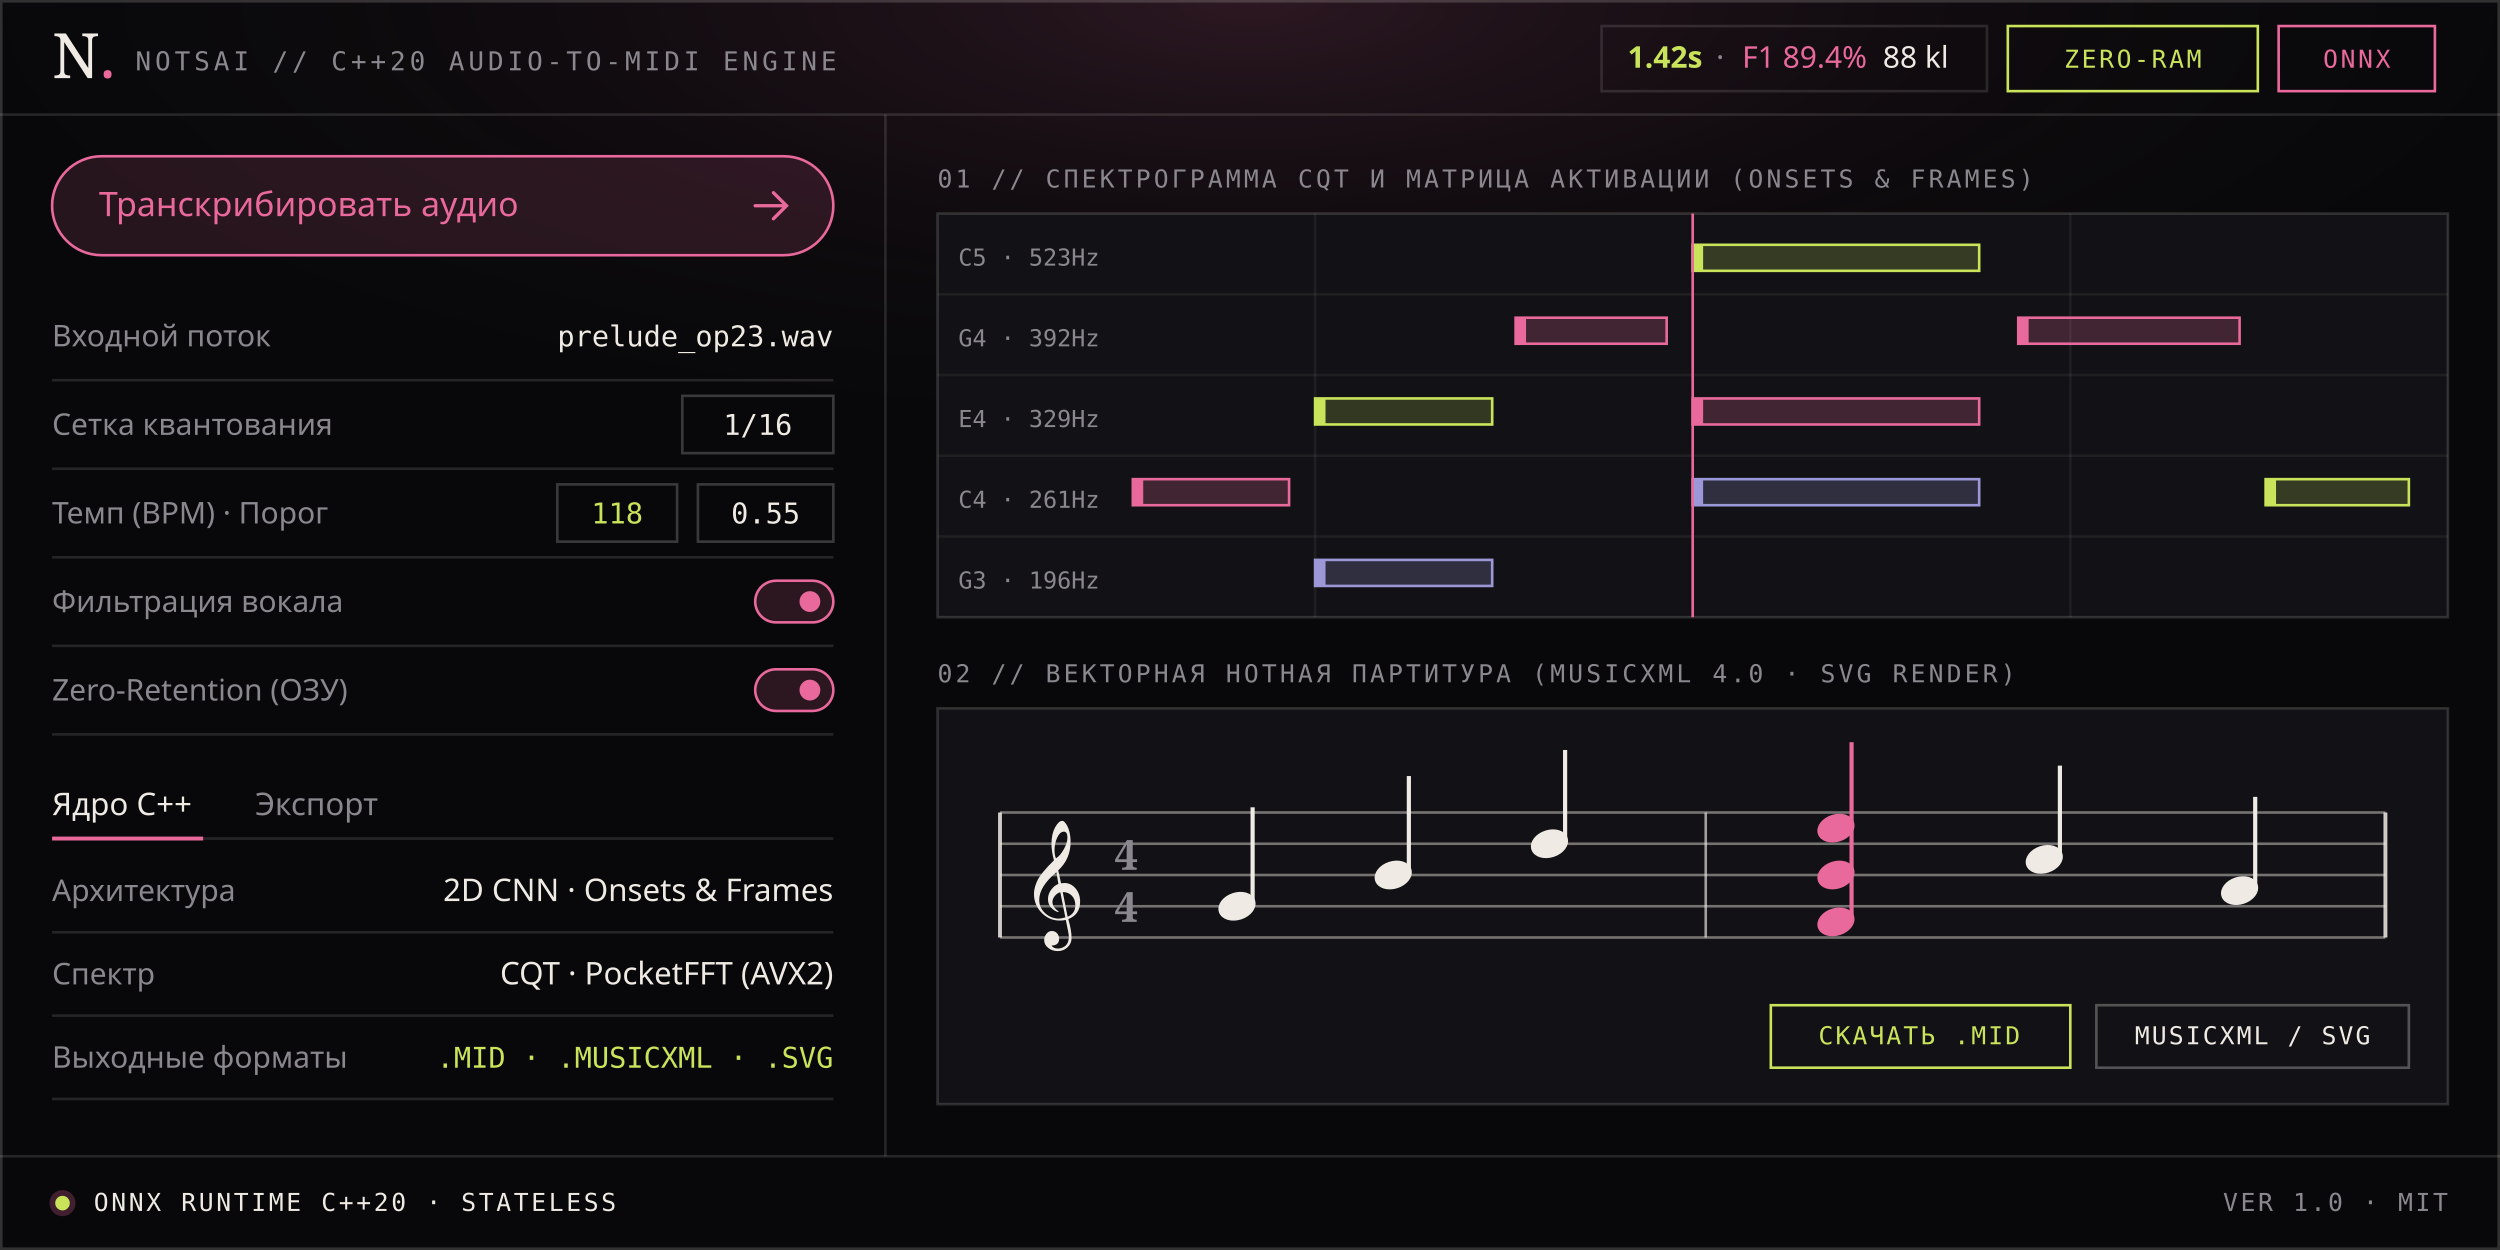
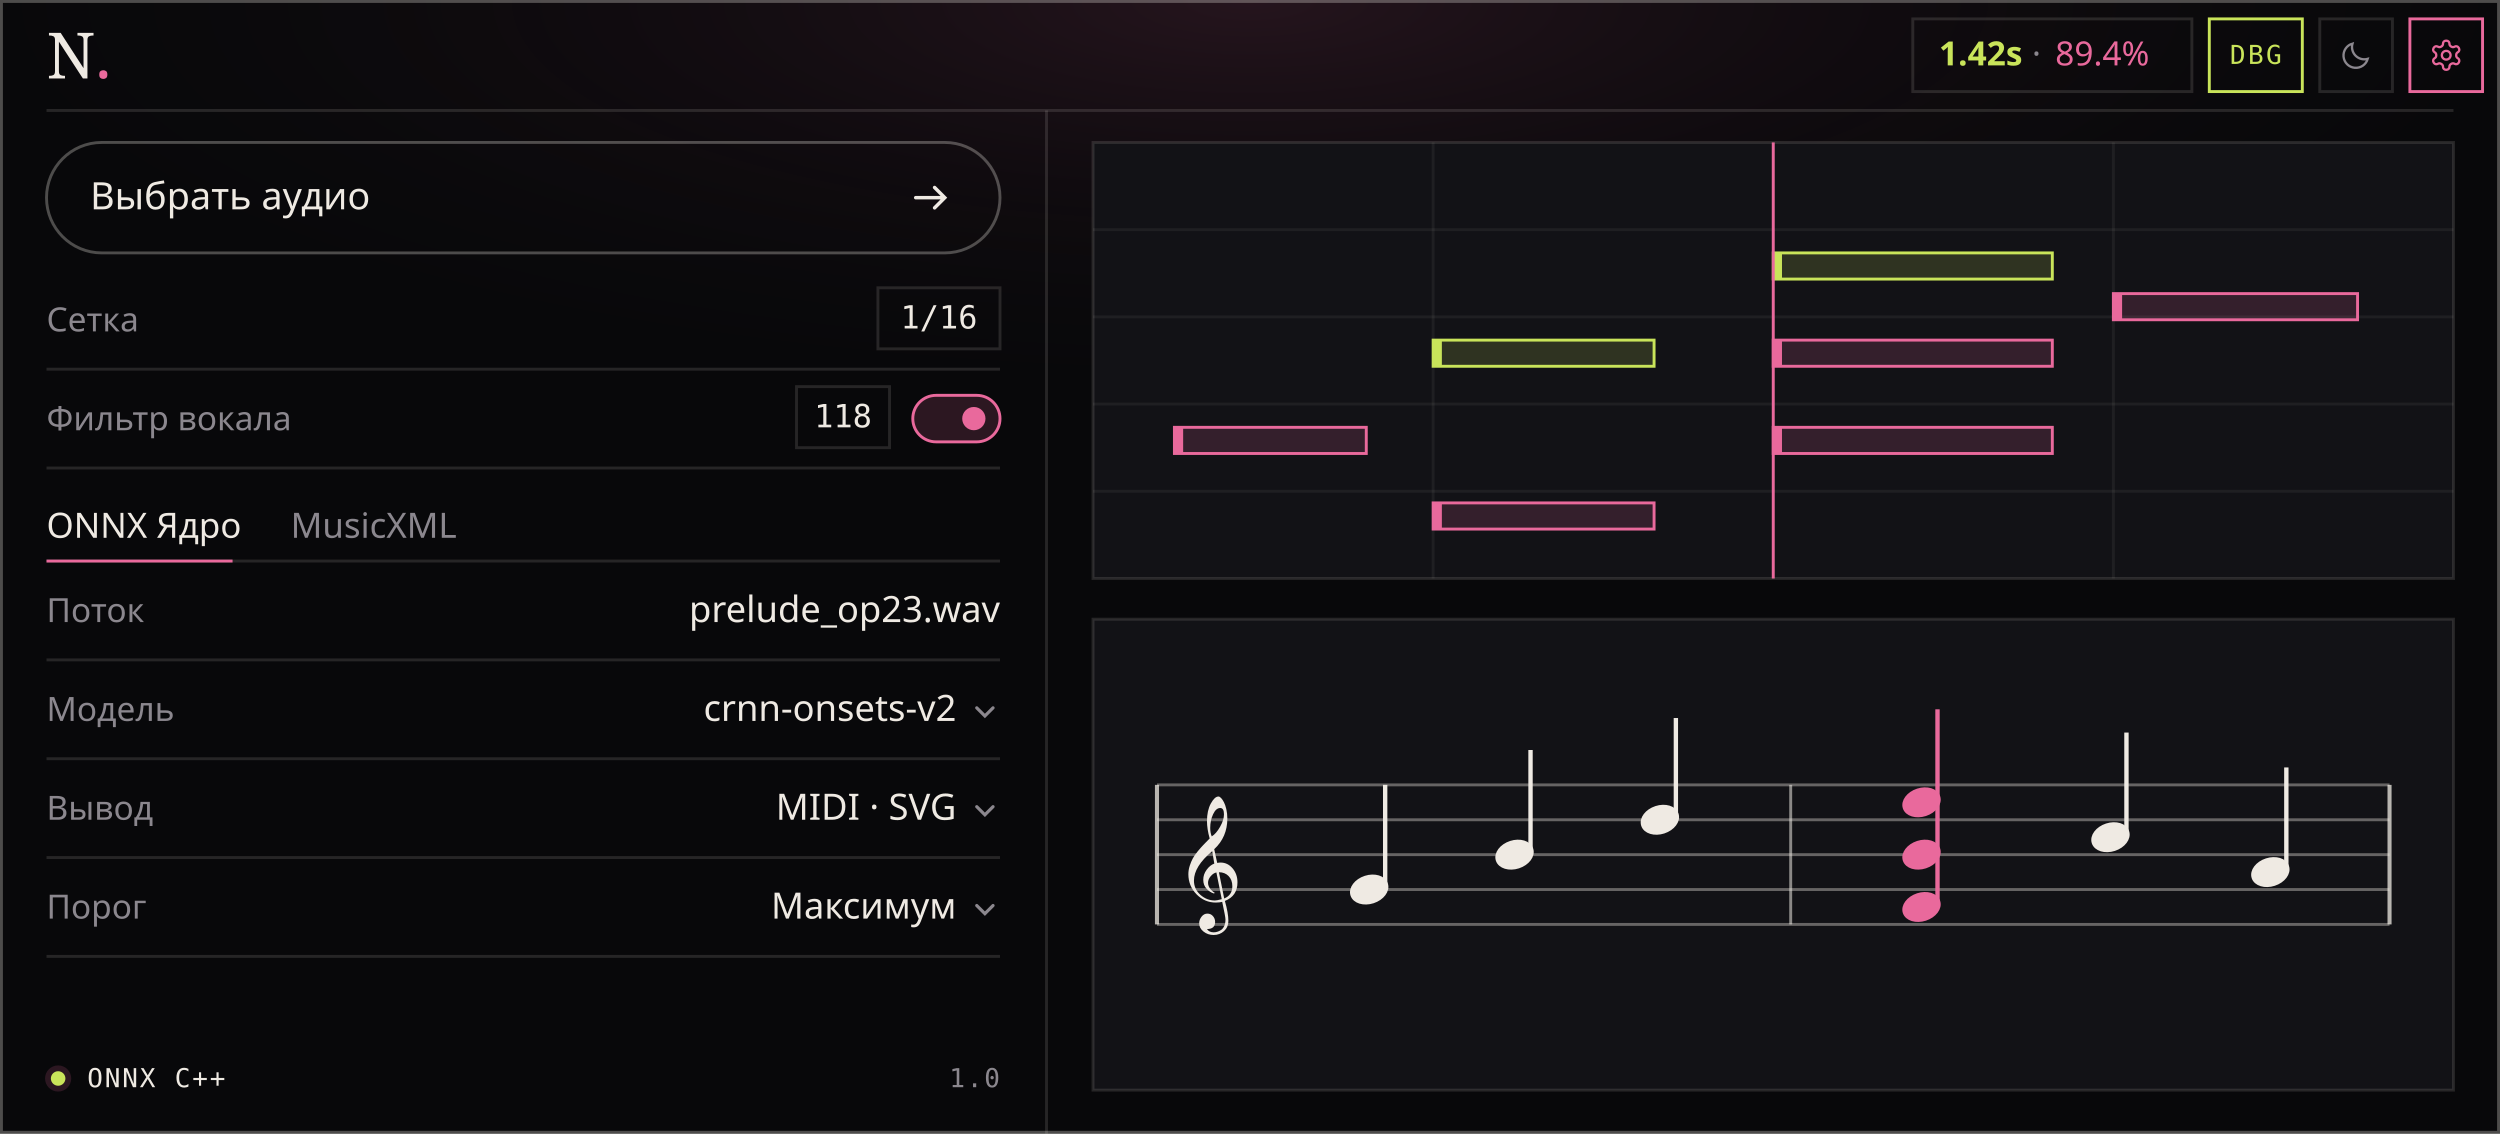
- <svg xmlns="http://www.w3.org/2000/svg" viewBox="0 0 960 480" width="960" height="480">
+ <svg xmlns="http://www.w3.org/2000/svg" viewBox="0 0 860 390" width="860" height="390">
  <defs>
-     <radialGradient id="roseGlow" cx="50%" cy="0%" r="55%">
-       <stop offset="0%" stop-color="#E9699C" stop-opacity="0.16" />
+     <radialGradient id="glow" cx="50%" cy="0%" r="55%">
+       <stop offset="0%" stop-color="#E9699C" stop-opacity="0.13" />
      <stop offset="100%" stop-color="#08080A" stop-opacity="0" />
    </radialGradient>
  </defs>
-   <rect width="960" height="480" fill="#08080A" />
-   <rect width="960" height="320" fill="url(#roseGlow)" />
-   <rect x="0.5" y="0.5" width="959" height="479" fill="none" stroke="#EFEAE3" stroke-opacity="0.18" stroke-width="1" />
-   <line x1="0" y1="44" x2="960" y2="44" stroke="#EFEAE3" stroke-opacity="0.13" stroke-width="1" />
-   <text x="20" y="30" font-family="Georgia, 'Bodoni MT', serif" font-size="24" fill="#EFEAE3" letter-spacing="-0.5">N<tspan fill="#E9699C">.</tspan>
+   <rect width="860" height="390" fill="#08080A" />
+   <rect width="860" height="260" fill="url(#glow)" />
+   <rect x="0.5" y="0.5" width="859" height="389" fill="none" stroke="#EFEAE3" stroke-opacity="0.30" />
+   <line x1="16" y1="38" x2="844" y2="38" stroke="#EFEAE3" stroke-opacity="0.13" />
+   <text x="16" y="27" font-family="Georgia, 'Bodoni MT', serif" font-size="22" fill="#EFEAE3" letter-spacing="-0.5">N<tspan fill="#E9699C">.</tspan>
  </text>
-   <text x="52" y="27" font-family="'Cascadia Mono', Consolas, monospace" font-size="10" fill="#8B878E" letter-spacing="1.5">NOTSAI // C++20 AUDIO-TO-MIDI ENGINE</text>
-   <g transform="translate(615, 10)">
-     <rect x="0" y="0" width="148" height="25" fill="none" stroke="#EFEAE3" stroke-opacity="0.13" stroke-width="1" />
-     <text x="10" y="16" font-family="'Bahnschrift', 'Segoe UI', sans-serif" font-size="11.5" font-weight="600" fill="#C9E45A">1.42s</text>
-     <text x="44" y="16" font-family="'Bahnschrift', sans-serif" font-size="11.5" fill="#8B878E">·</text>
-     <text x="54" y="16" font-family="'Bahnschrift', 'Segoe UI', sans-serif" font-size="11.5" font-weight="500" fill="#E9699C">F1 89.4%</text>
-     <text x="108" y="16" font-family="'Bahnschrift', sans-serif" font-size="11.5" fill="#EFEAE3">88 kl</text>
-     <rect x="156" y="0" width="96" height="25" fill="none" stroke="#C9E45A" stroke-width="1" />
-     <text x="204" y="16" text-anchor="middle" font-family="'Cascadia Mono', Consolas, monospace" font-size="9.5" fill="#C9E45A" letter-spacing="1">ZERO-RAM</text>
-     <rect x="260" y="0" width="60" height="25" fill="none" stroke="#E9699C" stroke-width="1" />
-     <text x="290" y="16" text-anchor="middle" font-family="'Cascadia Mono', Consolas, monospace" font-size="9.5" fill="#E9699C" letter-spacing="1">ONNX</text>
-   </g>
-   <line x1="340" y1="44" x2="340" y2="444" stroke="#EFEAE3" stroke-opacity="0.13" stroke-width="1" />
-   <g transform="translate(20, 60)">
-     <rect x="0" y="0" width="300" height="38" rx="19" fill="#E9699C" fill-opacity="0.14" stroke="#E9699C" stroke-width="1" />
-     <text x="18" y="23" font-family="'Bahnschrift', 'Segoe UI', sans-serif" font-size="13" font-weight="500" fill="#E9699C">Транскрибировать аудио</text>
-     <path d="M270 19h12M277 14l5 5-5 5" fill="none" stroke="#E9699C" stroke-width="1.3" stroke-linecap="round" />
-     <g transform="translate(0, 52)">
-       <line x1="0" y1="34" x2="300" y2="34" stroke="#EFEAE3" stroke-opacity="0.13" />
-       <text x="0" y="21" font-family="'Bahnschrift', 'Segoe UI', sans-serif" font-size="11.5" fill="#8B878E">Входной поток</text>
-       <text x="300" y="21" text-anchor="end" font-family="'Cascadia Mono', Consolas, monospace" font-size="11" fill="#EFEAE3">prelude_op23.wav</text>
+   <g transform="translate(658, 6.5)">
+     <rect x="0" y="0" width="96" height="25" fill="none" stroke="#EFEAE3" stroke-opacity="0.13" />
+     <text x="9" y="16" font-family="'Bahnschrift', 'Segoe UI', sans-serif" font-size="11.5" font-weight="600" fill="#C9E45A">1.42s</text>
+     <text x="41" y="16" font-family="'Bahnschrift', sans-serif" font-size="11.5" fill="#8B878E">·</text>
+     <text x="49" y="16" font-family="'Bahnschrift', 'Segoe UI', sans-serif" font-size="11.5" font-weight="500" fill="#E9699C">89.4%</text>
+     <rect x="102" y="0" width="32" height="25" fill="none" stroke="#C9E45A" />
+     <text x="118" y="15.5" text-anchor="middle" font-family="'Cascadia Mono', Consolas, monospace" font-size="9" fill="#C9E45A" letter-spacing="0.8">DBG</text>
+     <rect x="140" y="0" width="25" height="25" fill="none" stroke="#EFEAE3" stroke-opacity="0.13" />
+     <g transform="translate(146.5, 6.5) scale(0.5)" fill="none" stroke="#8B878E" stroke-width="1.6" stroke-linecap="round">
+       <path d="M20 14.5A8.5 8.5 0 0 1 9.5 4 8.5 8.5 0 1 0 20 14.5z" />
    </g>
-     <g transform="translate(0, 86)">
-       <line x1="0" y1="34" x2="300" y2="34" stroke="#EFEAE3" stroke-opacity="0.13" />
-       <text x="0" y="21" font-family="'Bahnschrift', 'Segoe UI', sans-serif" font-size="11.5" fill="#8B878E">Сетка квантования</text>
-       <rect x="242" y="6" width="58" height="22" fill="none" stroke="#EFEAE3" stroke-opacity="0.22" />
-       <text x="271" y="21" text-anchor="middle" font-family="'Cascadia Mono', Consolas, monospace" font-size="11" fill="#EFEAE3">1/16</text>
-     </g>
-     <g transform="translate(0, 120)">
-       <line x1="0" y1="34" x2="300" y2="34" stroke="#EFEAE3" stroke-opacity="0.13" />
-       <text x="0" y="21" font-family="'Bahnschrift', 'Segoe UI', sans-serif" font-size="11.5" fill="#8B878E">Темп (BPM) · Порог</text>
-       <rect x="194" y="6" width="46" height="22" fill="none" stroke="#EFEAE3" stroke-opacity="0.22" />
-       <text x="217" y="21" text-anchor="middle" font-family="'Cascadia Mono', Consolas, monospace" font-size="11" fill="#C9E45A">118</text>
-       <rect x="248" y="6" width="52" height="22" fill="none" stroke="#EFEAE3" stroke-opacity="0.22" />
-       <text x="274" y="21" text-anchor="middle" font-family="'Cascadia Mono', Consolas, monospace" font-size="11" fill="#EFEAE3">0.55</text>
-     </g>
-     <g transform="translate(0, 154)">
-       <line x1="0" y1="34" x2="300" y2="34" stroke="#EFEAE3" stroke-opacity="0.13" />
-       <text x="0" y="21" font-family="'Bahnschrift', 'Segoe UI', sans-serif" font-size="11.5" fill="#8B878E">Фильтрация вокала</text>
-       <rect x="270" y="9" width="30" height="16" rx="8" fill="#E9699C" fill-opacity="0.16" stroke="#E9699C" stroke-width="1" />
-       <circle cx="291" cy="17" r="4" fill="#E9699C" />
-     </g>
-     <g transform="translate(0, 188)">
-       <line x1="0" y1="34" x2="300" y2="34" stroke="#EFEAE3" stroke-opacity="0.13" />
-       <text x="0" y="21" font-family="'Bahnschrift', 'Segoe UI', sans-serif" font-size="11.5" fill="#8B878E">Zero-Retention (ОЗУ)</text>
-       <rect x="270" y="9" width="30" height="16" rx="8" fill="#E9699C" fill-opacity="0.16" stroke="#E9699C" stroke-width="1" />
-       <circle cx="291" cy="17" r="4" fill="#E9699C" />
-     </g>
-     <g transform="translate(0, 238)">
-       <line x1="0" y1="24" x2="300" y2="24" stroke="#EFEAE3" stroke-opacity="0.13" />
-       <text x="0" y="15" font-family="'Bahnschrift', 'Segoe UI', sans-serif" font-size="12" fill="#EFEAE3">Ядро C++</text>
-       <line x1="0" y1="24" x2="58" y2="24" stroke="#E9699C" stroke-width="1.5" />
-       <text x="78" y="15" font-family="'Bahnschrift', 'Segoe UI', sans-serif" font-size="12" fill="#8B878E">Экспорт</text>
-     </g>
-     <g transform="translate(0, 266)">
-       <line x1="0" y1="32" x2="300" y2="32" stroke="#EFEAE3" stroke-opacity="0.13" />
-       <text x="0" y="20" font-family="'Bahnschrift', 'Segoe UI', sans-serif" font-size="11.5" fill="#8B878E">Архитектура</text>
-       <text x="300" y="20" text-anchor="end" font-family="'Bahnschrift', 'Segoe UI', sans-serif" font-size="12" fill="#EFEAE3">2D CNN · Onsets &amp; Frames</text>
-     </g>
-     <g transform="translate(0, 298)">
-       <line x1="0" y1="32" x2="300" y2="32" stroke="#EFEAE3" stroke-opacity="0.13" />
-       <text x="0" y="20" font-family="'Bahnschrift', 'Segoe UI', sans-serif" font-size="11.5" fill="#8B878E">Спектр</text>
-       <text x="300" y="20" text-anchor="end" font-family="'Bahnschrift', 'Segoe UI', sans-serif" font-size="12" fill="#EFEAE3">CQT · PocketFFT (AVX2)</text>
-     </g>
-     <g transform="translate(0, 330)">
-       <line x1="0" y1="32" x2="300" y2="32" stroke="#EFEAE3" stroke-opacity="0.13" />
-       <text x="0" y="20" font-family="'Bahnschrift', 'Segoe UI', sans-serif" font-size="11.5" fill="#8B878E">Выходные форматы</text>
-       <text x="300" y="20" text-anchor="end" font-family="'Cascadia Mono', Consolas, monospace" font-size="11" fill="#C9E45A">.MID · .MUSICXML · .SVG</text>
+     <rect x="171" y="0" width="25" height="25" fill="none" stroke="#E9699C" />
+     <g transform="translate(177.5, 6.5) scale(0.5)" fill="none" stroke="#E9699C" stroke-width="1.6" stroke-linecap="round" stroke-linejoin="round">
+       <path d="M12.22 2h-.44a2 2 0 0 0-2 2v.18a2 2 0 0 1-1 1.73l-.43.25a2 2 0 0 1-2 0l-.15-.08a2 2 0 0 0-2.73.73l-.22.38a2 2 0 0 0 .73 2.73l.15.1a2 2 0 0 1 1 1.72v.51a2 2 0 0 1-1 1.74l-.15.09a2 2 0 0 0-.73 2.73l.22.38a2 2 0 0 0 2.73.73l.15-.08a2 2 0 0 1 2 0l.43.25a2 2 0 0 1 1 1.73V20a2 2 0 0 0 2 2h.44a2 2 0 0 0 2-2v-.18a2 2 0 0 1 1-1.73l.43-.25a2 2 0 0 1 2 0l.15.08a2 2 0 0 0 2.73-.73l.22-.39a2 2 0 0 0-.73-2.73l-.15-.08a2 2 0 0 1-1-1.74v-.5a2 2 0 0 1 1-1.74l.15-.09a2 2 0 0 0 .73-2.73l-.22-.38a2 2 0 0 0-2.73-.73l-.15.08a2 2 0 0 1-2 0l-.43-.25a2 2 0 0 1-1-1.73V4a2 2 0 0 0-2-2z" />
+       <circle cx="12" cy="12" r="3" />
    </g>
  </g>
-   <g transform="translate(360, 60)">
-     <text x="0" y="12" font-family="'Cascadia Mono', Consolas, monospace" font-size="9.5" fill="#8B878E" letter-spacing="1.2">01 // СПЕКТРОГРАММА CQT И МАТРИЦА АКТИВАЦИИ (ONSETS &amp; FRAMES)</text>
-     <rect x="0" y="22" width="580" height="155" fill="#121216" stroke="#EFEAE3" stroke-opacity="0.16" stroke-width="1" />
-     <g stroke="#EFEAE3" stroke-opacity="0.06" stroke-width="1">
-       <line x1="0" y1="53" x2="580" y2="53" />
-       <line x1="0" y1="84" x2="580" y2="84" />
-       <line x1="0" y1="115" x2="580" y2="115" />
-       <line x1="0" y1="146" x2="580" y2="146" />
-       <line x1="145" y1="22" x2="145" y2="177" />
-       <line x1="290" y1="22" x2="290" y2="177" />
-       <line x1="435" y1="22" x2="435" y2="177" />
+   <g transform="translate(16, 49)">
+     <rect x="0" y="0" width="328" height="38" rx="19" fill="none" stroke="#EFEAE3" stroke-opacity="0.30" />
+     <text x="15" y="23" font-family="'Bahnschrift', 'Segoe UI', sans-serif" font-size="13" font-weight="500" fill="#EFEAE3">Выбрать аудио</text>
+     <path d="M299 19h10M305.5 15.5L309 19l-3.5 3.5" fill="none" stroke="#EFEAE3" stroke-width="1.2" stroke-linecap="round" />
+     <g transform="translate(0, 44)">
+       <line x1="0" y1="34" x2="328" y2="34" stroke="#EFEAE3" stroke-opacity="0.13" />
+       <text x="0" y="21" font-family="'Bahnschrift', sans-serif" font-size="11.5" fill="#8B878E">Сетка</text>
+       <rect x="286" y="6" width="42" height="21" fill="none" stroke="#EFEAE3" stroke-opacity="0.13" />
+       <text x="307" y="20" text-anchor="middle" font-family="'Cascadia Mono', Consolas, monospace" font-size="11" fill="#EFEAE3">1/16</text>
+       <g transform="translate(0, 34)">
+         <line x1="0" y1="34" x2="328" y2="34" stroke="#EFEAE3" stroke-opacity="0.13" />
+         <text x="0" y="21" font-family="'Bahnschrift', sans-serif" font-size="11.5" fill="#8B878E">Фильтр вокала</text>
+         <rect x="258" y="6" width="32" height="21" fill="none" stroke="#EFEAE3" stroke-opacity="0.13" />
+         <text x="274" y="20" text-anchor="middle" font-family="'Cascadia Mono', Consolas, monospace" font-size="11" fill="#EFEAE3">118</text>
+         <rect x="298" y="9" width="30" height="16" rx="8" fill="#E9699C" fill-opacity="0.16" stroke="#E9699C" />
+         <circle cx="319" cy="17" r="4" fill="#E9699C" />
+       </g>
    </g>
-     <g font-family="'Cascadia Mono', Consolas, monospace" font-size="9" fill="#8B878E">
-       <text x="8" y="42">C5 · 523Hz</text>
-       <text x="8" y="73">G4 · 392Hz</text>
-       <text x="8" y="104">E4 · 329Hz</text>
-       <text x="8" y="135">C4 · 261Hz</text>
-       <text x="8" y="166">G3 · 196Hz</text>
+     <g transform="translate(0, 122)">
+       <line x1="0" y1="22" x2="328" y2="22" stroke="#EFEAE3" stroke-opacity="0.13" />
+       <text x="0" y="14" font-family="'Bahnschrift', sans-serif" font-size="12" fill="#EFEAE3">ONNX Ядро</text>
+       <line x1="0" y1="22" x2="64" y2="22" stroke="#E9699C" />
+       <text x="84" y="14" font-family="'Bahnschrift', sans-serif" font-size="12" fill="#8B878E">MusicXML</text>
    </g>
-     <rect x="75" y="124" width="60" height="10" fill="#E9699C" fill-opacity="0.22" stroke="#E9699C" stroke-width="1" />
-     <rect x="75" y="124" width="4" height="10" fill="#E9699C" />
-     <rect x="145" y="93" width="68" height="10" fill="#C9E45A" fill-opacity="0.18" stroke="#C9E45A" stroke-width="1" />
-     <rect x="145" y="93" width="4" height="10" fill="#C9E45A" />
-     <rect x="145" y="155" width="68" height="10" fill="#9C98D8" fill-opacity="0.22" stroke="#9C98D8" stroke-width="1" />
-     <rect x="145" y="155" width="4" height="10" fill="#9C98D8" />
-     <rect x="222" y="62" width="58" height="10" fill="#E9699C" fill-opacity="0.22" stroke="#E9699C" stroke-width="1" />
-     <rect x="222" y="62" width="4" height="10" fill="#E9699C" />
-     <rect x="290" y="34" width="110" height="10" fill="#C9E45A" fill-opacity="0.2" stroke="#C9E45A" stroke-width="1" />
-     <rect x="290" y="34" width="4" height="10" fill="#C9E45A" />
-     <rect x="290" y="93" width="110" height="10" fill="#E9699C" fill-opacity="0.22" stroke="#E9699C" stroke-width="1" />
-     <rect x="290" y="93" width="4" height="10" fill="#E9699C" />
-     <rect x="290" y="124" width="110" height="10" fill="#9C98D8" fill-opacity="0.22" stroke="#9C98D8" stroke-width="1" />
-     <rect x="290" y="124" width="4" height="10" fill="#9C98D8" />
-     <rect x="415" y="62" width="85" height="10" fill="#E9699C" fill-opacity="0.22" stroke="#E9699C" stroke-width="1" />
-     <rect x="415" y="62" width="4" height="10" fill="#E9699C" />
-     <rect x="510" y="124" width="55" height="10" fill="#C9E45A" fill-opacity="0.2" stroke="#C9E45A" stroke-width="1" />
-     <rect x="510" y="124" width="4" height="10" fill="#C9E45A" />
-     <line x1="290" y1="22" x2="290" y2="177" stroke="#E9699C" stroke-width="1" />
-     <text x="0" y="202" font-family="'Cascadia Mono', Consolas, monospace" font-size="9.5" fill="#8B878E" letter-spacing="1.2">02 // ВЕКТОРНАЯ НОТНАЯ ПАРТИТУРА (MUSICXML 4.0 · SVG RENDER)</text>
-     <rect x="0" y="212" width="580" height="152" fill="#121216" stroke="#EFEAE3" stroke-opacity="0.16" stroke-width="1" />
-     <g stroke="#EFEAE3" stroke-opacity="0.45" stroke-width="1">
-       <line x1="24" y1="252" x2="556" y2="252" />
-       <line x1="24" y1="264" x2="556" y2="264" />
-       <line x1="24" y1="276" x2="556" y2="276" />
-       <line x1="24" y1="288" x2="556" y2="288" />
-       <line x1="24" y1="300" x2="556" y2="300" />
-       <line x1="24" y1="252" x2="24" y2="300" stroke-opacity="0.85" stroke-width="1.5" />
-       <line x1="295" y1="252" x2="295" y2="300" stroke-opacity="0.65" />
-       <line x1="556" y1="252" x2="556" y2="300" stroke-opacity="0.85" stroke-width="1.5" />
+     <g transform="translate(0, 144)">
+       <line x1="0" y1="34" x2="328" y2="34" stroke="#EFEAE3" stroke-opacity="0.13" />
+       <text x="0" y="21" font-family="'Bahnschrift', sans-serif" font-size="11.5" fill="#8B878E">Поток</text>
+       <text x="328" y="21" text-anchor="end" font-family="'Bahnschrift', sans-serif" font-size="12.5" fill="#EFEAE3">prelude_op23.wav</text>
+       <g transform="translate(0, 34)">
+         <line x1="0" y1="34" x2="328" y2="34" stroke="#EFEAE3" stroke-opacity="0.13" />
+         <text x="0" y="21" font-family="'Bahnschrift', sans-serif" font-size="11.5" fill="#8B878E">Модель</text>
+         <text x="313" y="21" text-anchor="end" font-family="'Bahnschrift', sans-serif" font-size="12.5" fill="#EFEAE3">crnn-onsets-v2</text>
+         <path d="M320 16.5l2.8 2.8 2.8-2.8" fill="none" stroke="#8B878E" stroke-width="1.1" stroke-linecap="round" />
+       </g>
+       <g transform="translate(0, 68)">
+         <line x1="0" y1="34" x2="328" y2="34" stroke="#EFEAE3" stroke-opacity="0.13" />
+         <text x="0" y="21" font-family="'Bahnschrift', sans-serif" font-size="11.5" fill="#8B878E">Вывод</text>
+         <text x="313" y="21" text-anchor="end" font-family="'Bahnschrift', sans-serif" font-size="12.5" fill="#EFEAE3">MIDI · SVG</text>
+         <path d="M320 16.5l2.8 2.8 2.8-2.8" fill="none" stroke="#8B878E" stroke-width="1.1" stroke-linecap="round" />
+       </g>
+       <g transform="translate(0, 102)">
+         <line x1="0" y1="34" x2="328" y2="34" stroke="#EFEAE3" stroke-opacity="0.13" />
+         <text x="0" y="21" font-family="'Bahnschrift', sans-serif" font-size="11.5" fill="#8B878E">Порог</text>
+         <text x="313" y="21" text-anchor="end" font-family="'Bahnschrift', sans-serif" font-size="12.5" fill="#EFEAE3">Максимум</text>
+         <path d="M320 16.5l2.8 2.8 2.8-2.8" fill="none" stroke="#8B878E" stroke-width="1.1" stroke-linecap="round" />
+       </g>
    </g>
-     <text x="32" y="293" font-family="Georgia, serif" font-size="42" fill="#EFEAE3">𝄞</text>
-     <text x="68" y="274" font-family="Georgia, serif" font-size="16" font-weight="bold" fill="#8B878E">4</text>
-     <text x="68" y="294" font-family="Georgia, serif" font-size="16" font-weight="bold" fill="#8B878E">4</text>
-     <g fill="#EFEAE3" stroke="#EFEAE3" stroke-width="1.6">
-       <ellipse cx="115" cy="288" rx="6.5" ry="4.5" transform="rotate(-18 115 288)" />
-       <line x1="121" y1="288" x2="121" y2="250" />
-       <ellipse cx="175" cy="276" rx="6.5" ry="4.5" transform="rotate(-18 175 276)" />
-       <line x1="181" y1="276" x2="181" y2="238" />
-       <ellipse cx="235" cy="264" rx="6.5" ry="4.5" transform="rotate(-18 235 264)" />
-       <line x1="241" y1="264" x2="241" y2="228" />
-     </g>
-     <g fill="#E9699C" stroke="#E9699C" stroke-width="1.6">
-       <ellipse cx="345" cy="294" rx="6.5" ry="4.5" transform="rotate(-18 345 294)" />
-       <ellipse cx="345" cy="276" rx="6.5" ry="4.5" transform="rotate(-18 345 276)" />
-       <ellipse cx="345" cy="258" rx="6.5" ry="4.5" transform="rotate(-18 345 258)" />
-       <line x1="351" y1="294" x2="351" y2="225" />
-     </g>
-     <g fill="#EFEAE3" stroke="#EFEAE3" stroke-width="1.6">
-       <ellipse cx="425" cy="270" rx="6.5" ry="4.5" transform="rotate(-18 425 270)" />
-       <line x1="431" y1="270" x2="431" y2="234" />
-       <ellipse cx="500" cy="282" rx="6.5" ry="4.5" transform="rotate(-18 500 282)" />
-       <line x1="506" y1="282" x2="506" y2="246" />
-     </g>
-     <g transform="translate(320, 326)">
-       <rect x="0" y="0" width="115" height="24" fill="none" stroke="#C9E45A" stroke-width="1" />
-       <text x="57" y="15" text-anchor="middle" font-family="'Cascadia Mono', Consolas, monospace" font-size="9.5" fill="#C9E45A" letter-spacing="0.8">СКАЧАТЬ .MID</text>
-       <rect x="125" y="0" width="120" height="24" fill="none" stroke="#EFEAE3" stroke-opacity="0.3" stroke-width="1" />
-       <text x="185" y="15" text-anchor="middle" font-family="'Cascadia Mono', Consolas, monospace" font-size="9.5" fill="#EFEAE3" letter-spacing="0.8">MUSICXML / SVG</text>
+     <g transform="translate(0, 312)">
+       <circle cx="4" cy="10" r="4.5" fill="#E9699C" fill-opacity="0.16" />
+       <circle cx="4" cy="10" r="2.5" fill="#C9E45A" />
+       <text x="14" y="13" font-family="'Cascadia Mono', Consolas, monospace" font-size="9" fill="#EFEAE3" letter-spacing="0.6">ONNX C++</text>
+       <text x="328" y="13" text-anchor="end" font-family="'Cascadia Mono', Consolas, monospace" font-size="9" fill="#8B878E" letter-spacing="0.6">1.0</text>
    </g>
  </g>
-   <line x1="0" y1="444" x2="960" y2="444" stroke="#EFEAE3" stroke-opacity="0.13" stroke-width="1" />
-   <circle cx="24" cy="462" r="5" fill="#E9699C" fill-opacity="0.25" />
-   <circle cx="24" cy="462" r="2.8" fill="#C9E45A" />
-   <text x="36" y="465" font-family="'Cascadia Mono', Consolas, monospace" font-size="9.5" fill="#EFEAE3" letter-spacing="1">ONNX RUNTIME C++20 · STATELESS</text>
-   <text x="940" y="465" text-anchor="end" font-family="'Cascadia Mono', Consolas, monospace" font-size="9.5" fill="#8B878E" letter-spacing="1">VER 1.0 · MIT</text>
+   <line x1="360" y1="38" x2="360" y2="390" stroke="#EFEAE3" stroke-opacity="0.13" />
+   <g transform="translate(376, 49)">
+     <rect x="0" y="0" width="468" height="150" fill="#121216" stroke="#EFEAE3" stroke-opacity="0.13" />
+     <g stroke="#EFEAE3" stroke-opacity="0.06">
+       <line x1="0" y1="30" x2="468" y2="30" />
+       <line x1="0" y1="60" x2="468" y2="60" />
+       <line x1="0" y1="90" x2="468" y2="90" />
+       <line x1="0" y1="120" x2="468" y2="120" />
+       <line x1="117" y1="0" x2="117" y2="150" />
+       <line x1="234" y1="0" x2="234" y2="150" />
+       <line x1="351" y1="0" x2="351" y2="150" />
+     </g>
+     <rect x="28" y="98" width="66" height="9" fill="#E9699C" fill-opacity="0.16" stroke="#E9699C" />
+     <rect x="28" y="98" width="3" height="9" fill="#E9699C" />
+     <rect x="117" y="68" width="76" height="9" fill="#C9E45A" fill-opacity="0.16" stroke="#C9E45A" />
+     <rect x="117" y="68" width="3" height="9" fill="#C9E45A" />
+     <rect x="117" y="124" width="76" height="9" fill="#E9699C" fill-opacity="0.16" stroke="#E9699C" />
+     <rect x="117" y="124" width="3" height="9" fill="#E9699C" />
+     <rect x="234" y="38" width="96" height="9" fill="#C9E45A" fill-opacity="0.16" stroke="#C9E45A" />
+     <rect x="234" y="38" width="3" height="9" fill="#C9E45A" />
+     <rect x="234" y="68" width="96" height="9" fill="#E9699C" fill-opacity="0.16" stroke="#E9699C" />
+     <rect x="234" y="68" width="3" height="9" fill="#E9699C" />
+     <rect x="234" y="98" width="96" height="9" fill="#E9699C" fill-opacity="0.16" stroke="#E9699C" />
+     <rect x="234" y="98" width="3" height="9" fill="#E9699C" />
+     <rect x="351" y="52" width="84" height="9" fill="#E9699C" fill-opacity="0.16" stroke="#E9699C" />
+     <rect x="351" y="52" width="3" height="9" fill="#E9699C" />
+     <line x1="234" y1="0" x2="234" y2="150" stroke="#E9699C" stroke-width="1" />
+     <rect x="0" y="164" width="468" height="162" fill="#121216" stroke="#EFEAE3" stroke-opacity="0.13" />
+     <g stroke="#EFEAE3" stroke-opacity="0.38" stroke-width="1">
+       <line x1="22" y1="221" x2="446" y2="221" />
+       <line x1="22" y1="233" x2="446" y2="233" />
+       <line x1="22" y1="245" x2="446" y2="245" />
+       <line x1="22" y1="257" x2="446" y2="257" />
+       <line x1="22" y1="269" x2="446" y2="269" />
+       <line x1="22" y1="221" x2="22" y2="269" stroke-opacity="0.75" stroke-width="1.4" />
+       <line x1="240" y1="221" x2="240" y2="269" stroke-opacity="0.55" />
+       <line x1="446" y1="221" x2="446" y2="269" stroke-opacity="0.75" stroke-width="1.4" />
+     </g>
+     <text x="28" y="261" font-family="Georgia, serif" font-size="40" fill="#EFEAE3">𝄞</text>
+     <g fill="#EFEAE3" stroke="#EFEAE3" stroke-width="1.5">
+       <ellipse cx="95" cy="257" rx="6" ry="4.2" transform="rotate(-18 95 257)" />
+       <line x1="100.5" y1="257" x2="100.5" y2="221" />
+       <ellipse cx="145" cy="245" rx="6" ry="4.2" transform="rotate(-18 145 245)" />
+       <line x1="150.5" y1="245" x2="150.5" y2="209" />
+       <ellipse cx="195" cy="233" rx="6" ry="4.2" transform="rotate(-18 195 233)" />
+       <line x1="200.5" y1="233" x2="200.5" y2="198" />
+     </g>
+     <g fill="#E9699C" stroke="#E9699C" stroke-width="1.5">
+       <ellipse cx="285" cy="263" rx="6" ry="4.2" transform="rotate(-18 285 263)" />
+       <ellipse cx="285" cy="245" rx="6" ry="4.2" transform="rotate(-18 285 245)" />
+       <ellipse cx="285" cy="227" rx="6" ry="4.2" transform="rotate(-18 285 227)" />
+       <line x1="290.5" y1="263" x2="290.5" y2="195" />
+     </g>
+     <g fill="#EFEAE3" stroke="#EFEAE3" stroke-width="1.5">
+       <ellipse cx="350" cy="239" rx="6" ry="4.2" transform="rotate(-18 350 239)" />
+       <line x1="355.5" y1="239" x2="355.5" y2="203" />
+       <ellipse cx="405" cy="251" rx="6" ry="4.2" transform="rotate(-18 405 251)" />
+       <line x1="410.5" y1="251" x2="410.5" y2="215" />
+     </g>
+   </g>
</svg>
